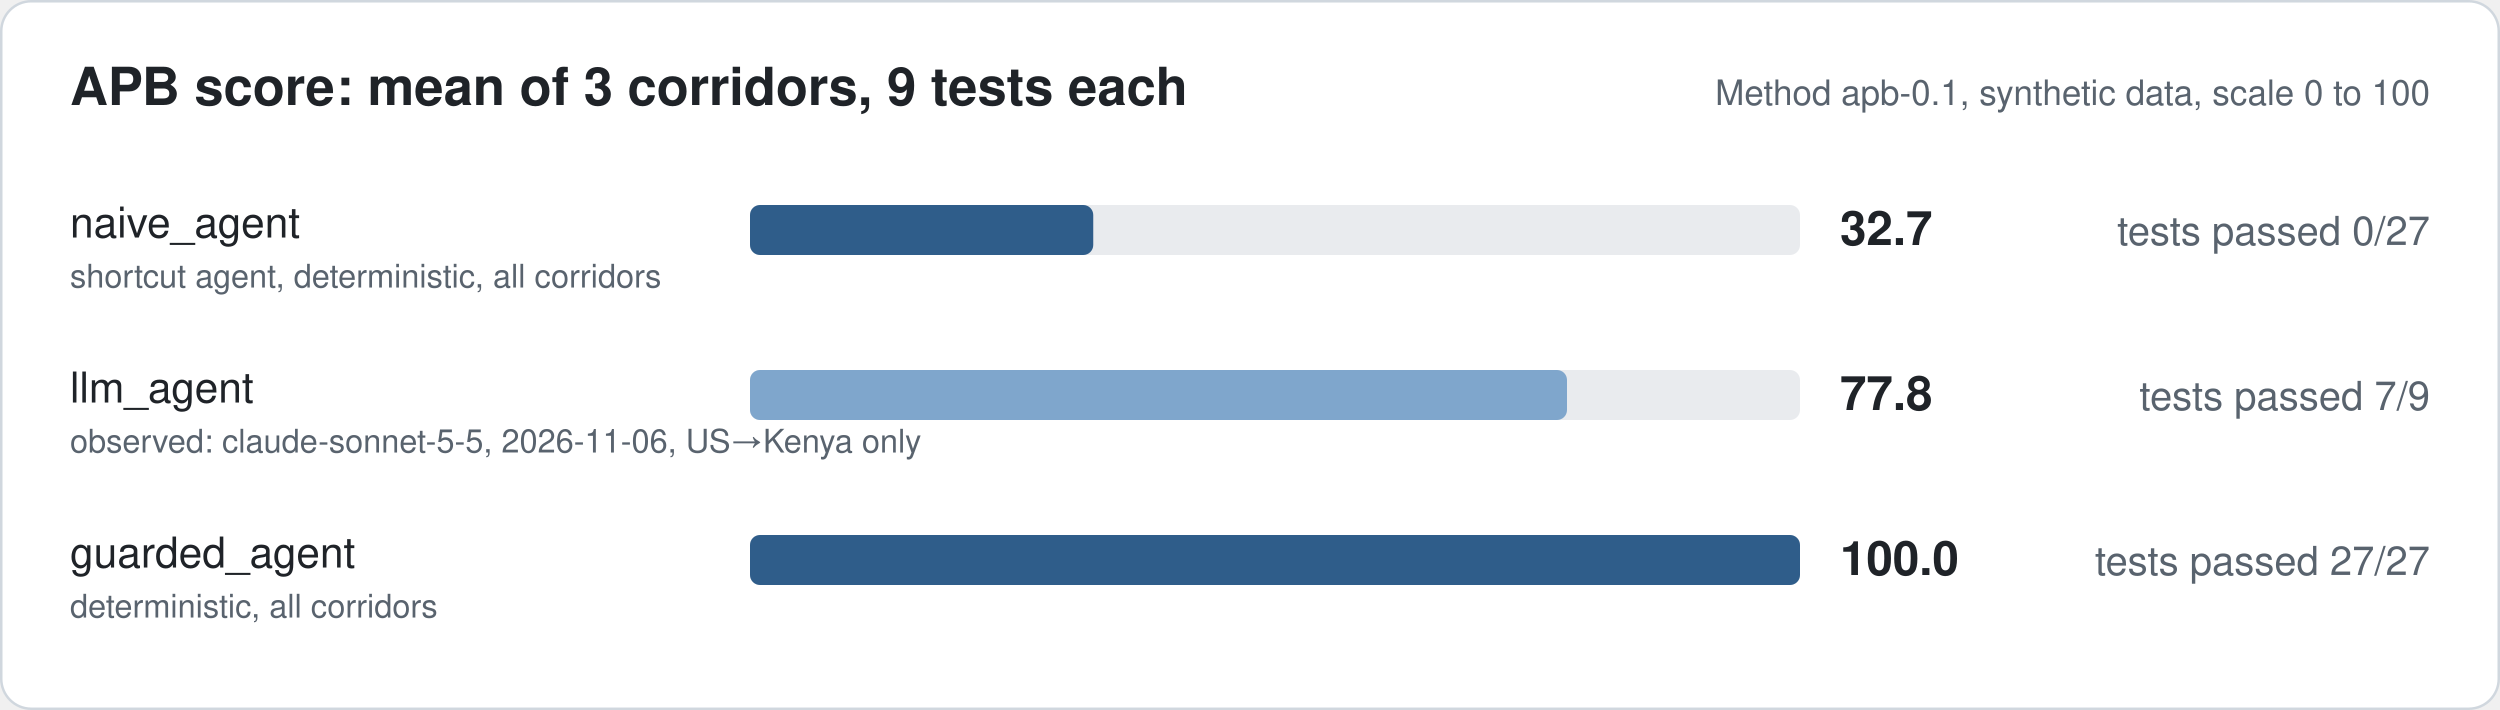
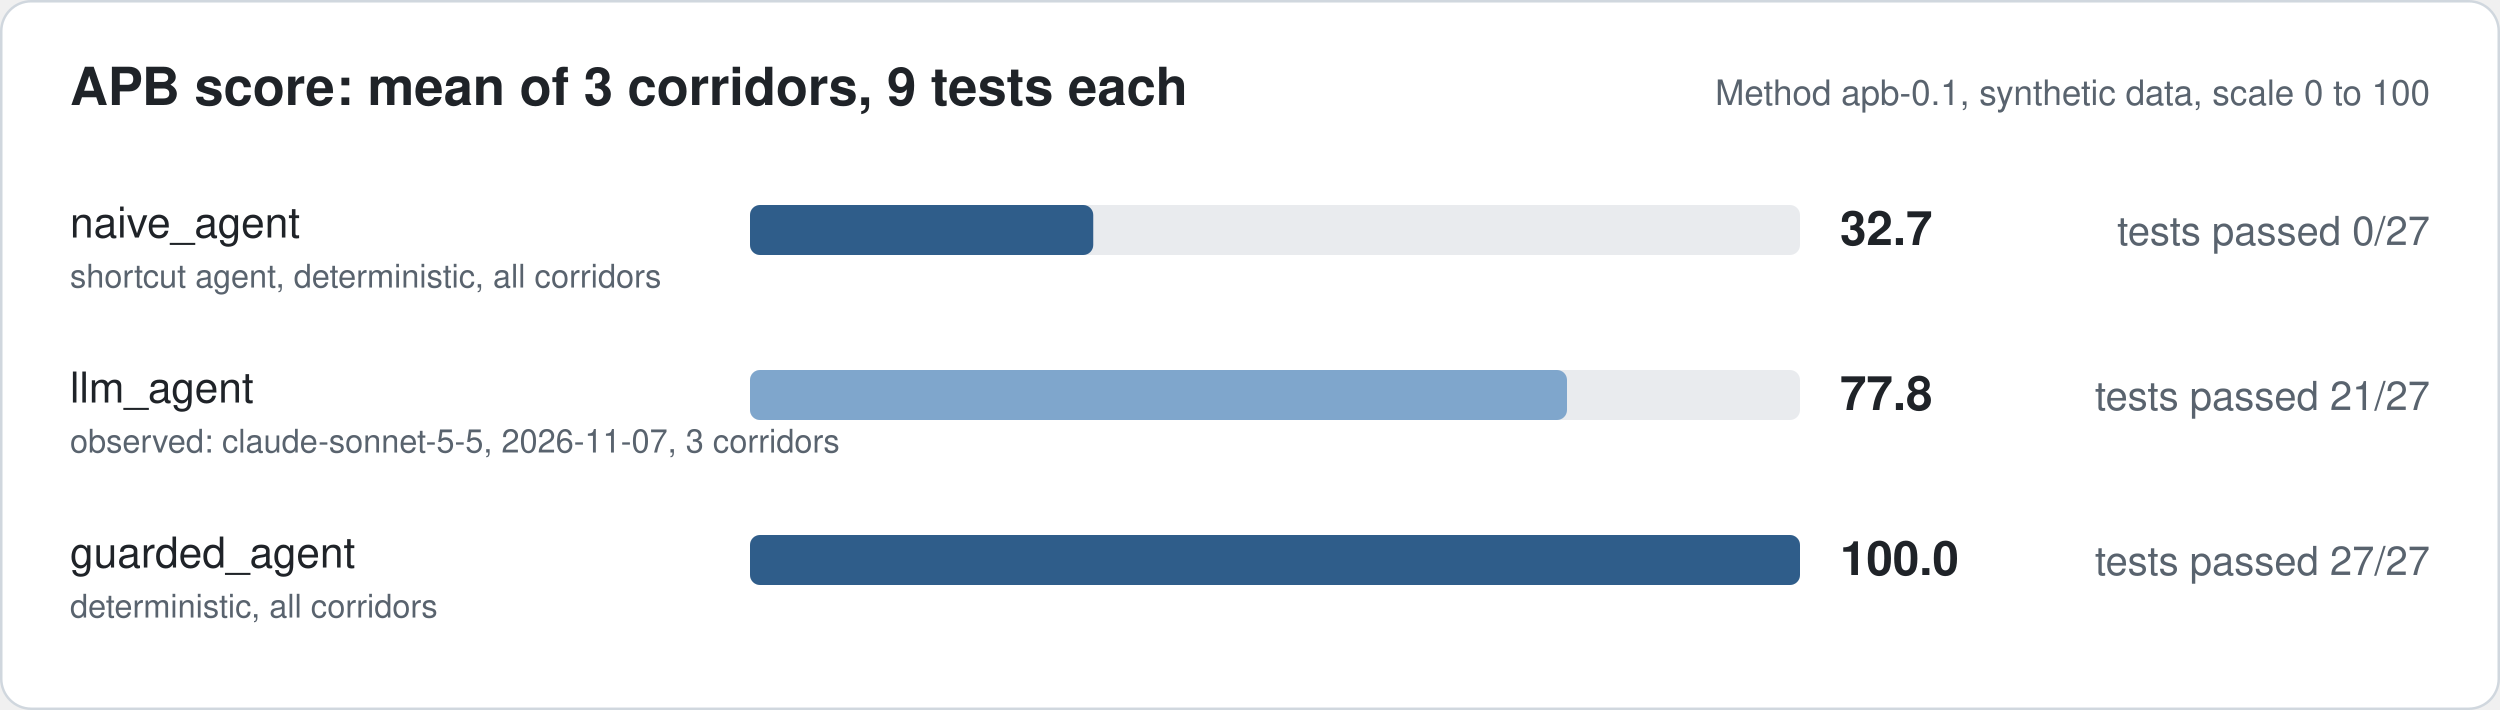
<svg xmlns="http://www.w3.org/2000/svg" width="1000" height="284" viewBox="0 0 1000 284" role="img" aria-label="APB score: mean of 3 corridors, 9 tests each" font-family="-apple-system, BlinkMacSystemFont, 'Segoe UI', Helvetica, Arial, sans-serif">
  <style>
    .bg { fill: #ffffff; stroke: #d0d7de; }
    .ink { fill: #1f2328; }
    .muted { fill: #59636e; }
    .track { fill: #e9ebee; }
    .bar { fill: #2f5d8a; }
    .observed { fill: #7fa6cc; }
    @media (prefers-color-scheme: dark) {
      .bg { fill: #0d1117; stroke: #3d444d; }
      .ink { fill: #f0f6fc; }
      .muted { fill: #9198a1; }
      .track { fill: #2c3036; }
      .bar { fill: #7fb0dc; }
      .observed { fill: #47688a; }
    }
  </style>
  <rect class="bg" x="0.5" y="0.5" width="999" height="283" rx="12" />
  <text class="ink" x="28" y="42" font-size="21" font-weight="600">APB score: mean of 3 corridors, 9 tests each</text>
  <text class="muted" x="972" y="42" text-anchor="end" font-size="14">Method apb-0.1, synthetic data, scale 0 to 100</text>
  <text class="ink" x="28" y="95" font-size="17">naive_agent</text>
  <text class="muted" x="28" y="115" font-size="13">shortcut agent, deterministic, all corridors</text>
  <rect class="track" x="300" y="82" width="420" height="20" rx="4" />
  <rect class="bar" x="300" y="82" width="137.3" height="20" rx="4" />
  <text class="ink" x="736" y="98" font-size="19" font-weight="600">32.7</text>
  <text class="muted" x="972" y="98" text-anchor="end" font-size="16">tests passed 0/27</text>
  <text class="ink" x="28" y="161" font-size="17">llm_agent</text>
-   <text class="muted" x="28" y="181" font-size="13">observed: claude-sonnet-5-5, 2026-11-06, US→Kenya only</text>
+   <text class="muted" x="28" y="181" font-size="13">observed: claude-sonnet-5-5, 2026-11-07, 3 corridors</text>
  <rect class="track" x="300" y="148" width="420" height="20" rx="4" />
  <rect class="observed" x="300" y="148" width="326.8" height="20" rx="4" />
  <text class="ink" x="736" y="164" font-size="19" font-weight="600">77.8</text>
-   <text class="muted" x="972" y="164" text-anchor="end" font-size="16">tests passed 7/9</text>
+   <text class="muted" x="972" y="164" text-anchor="end" font-size="16">tests passed 21/27</text>
  <text class="ink" x="28" y="227" font-size="17">guarded_agent</text>
  <text class="muted" x="28" y="247" font-size="13">deterministic, all corridors</text>
  <rect class="track" x="300" y="214" width="420" height="20" rx="4" />
  <rect class="bar" x="300" y="214" width="420.0" height="20" rx="4" />
  <text class="ink" x="736" y="230" font-size="19" font-weight="600">100.0</text>
  <text class="muted" x="972" y="230" text-anchor="end" font-size="16">tests passed 27/27</text>
</svg>
